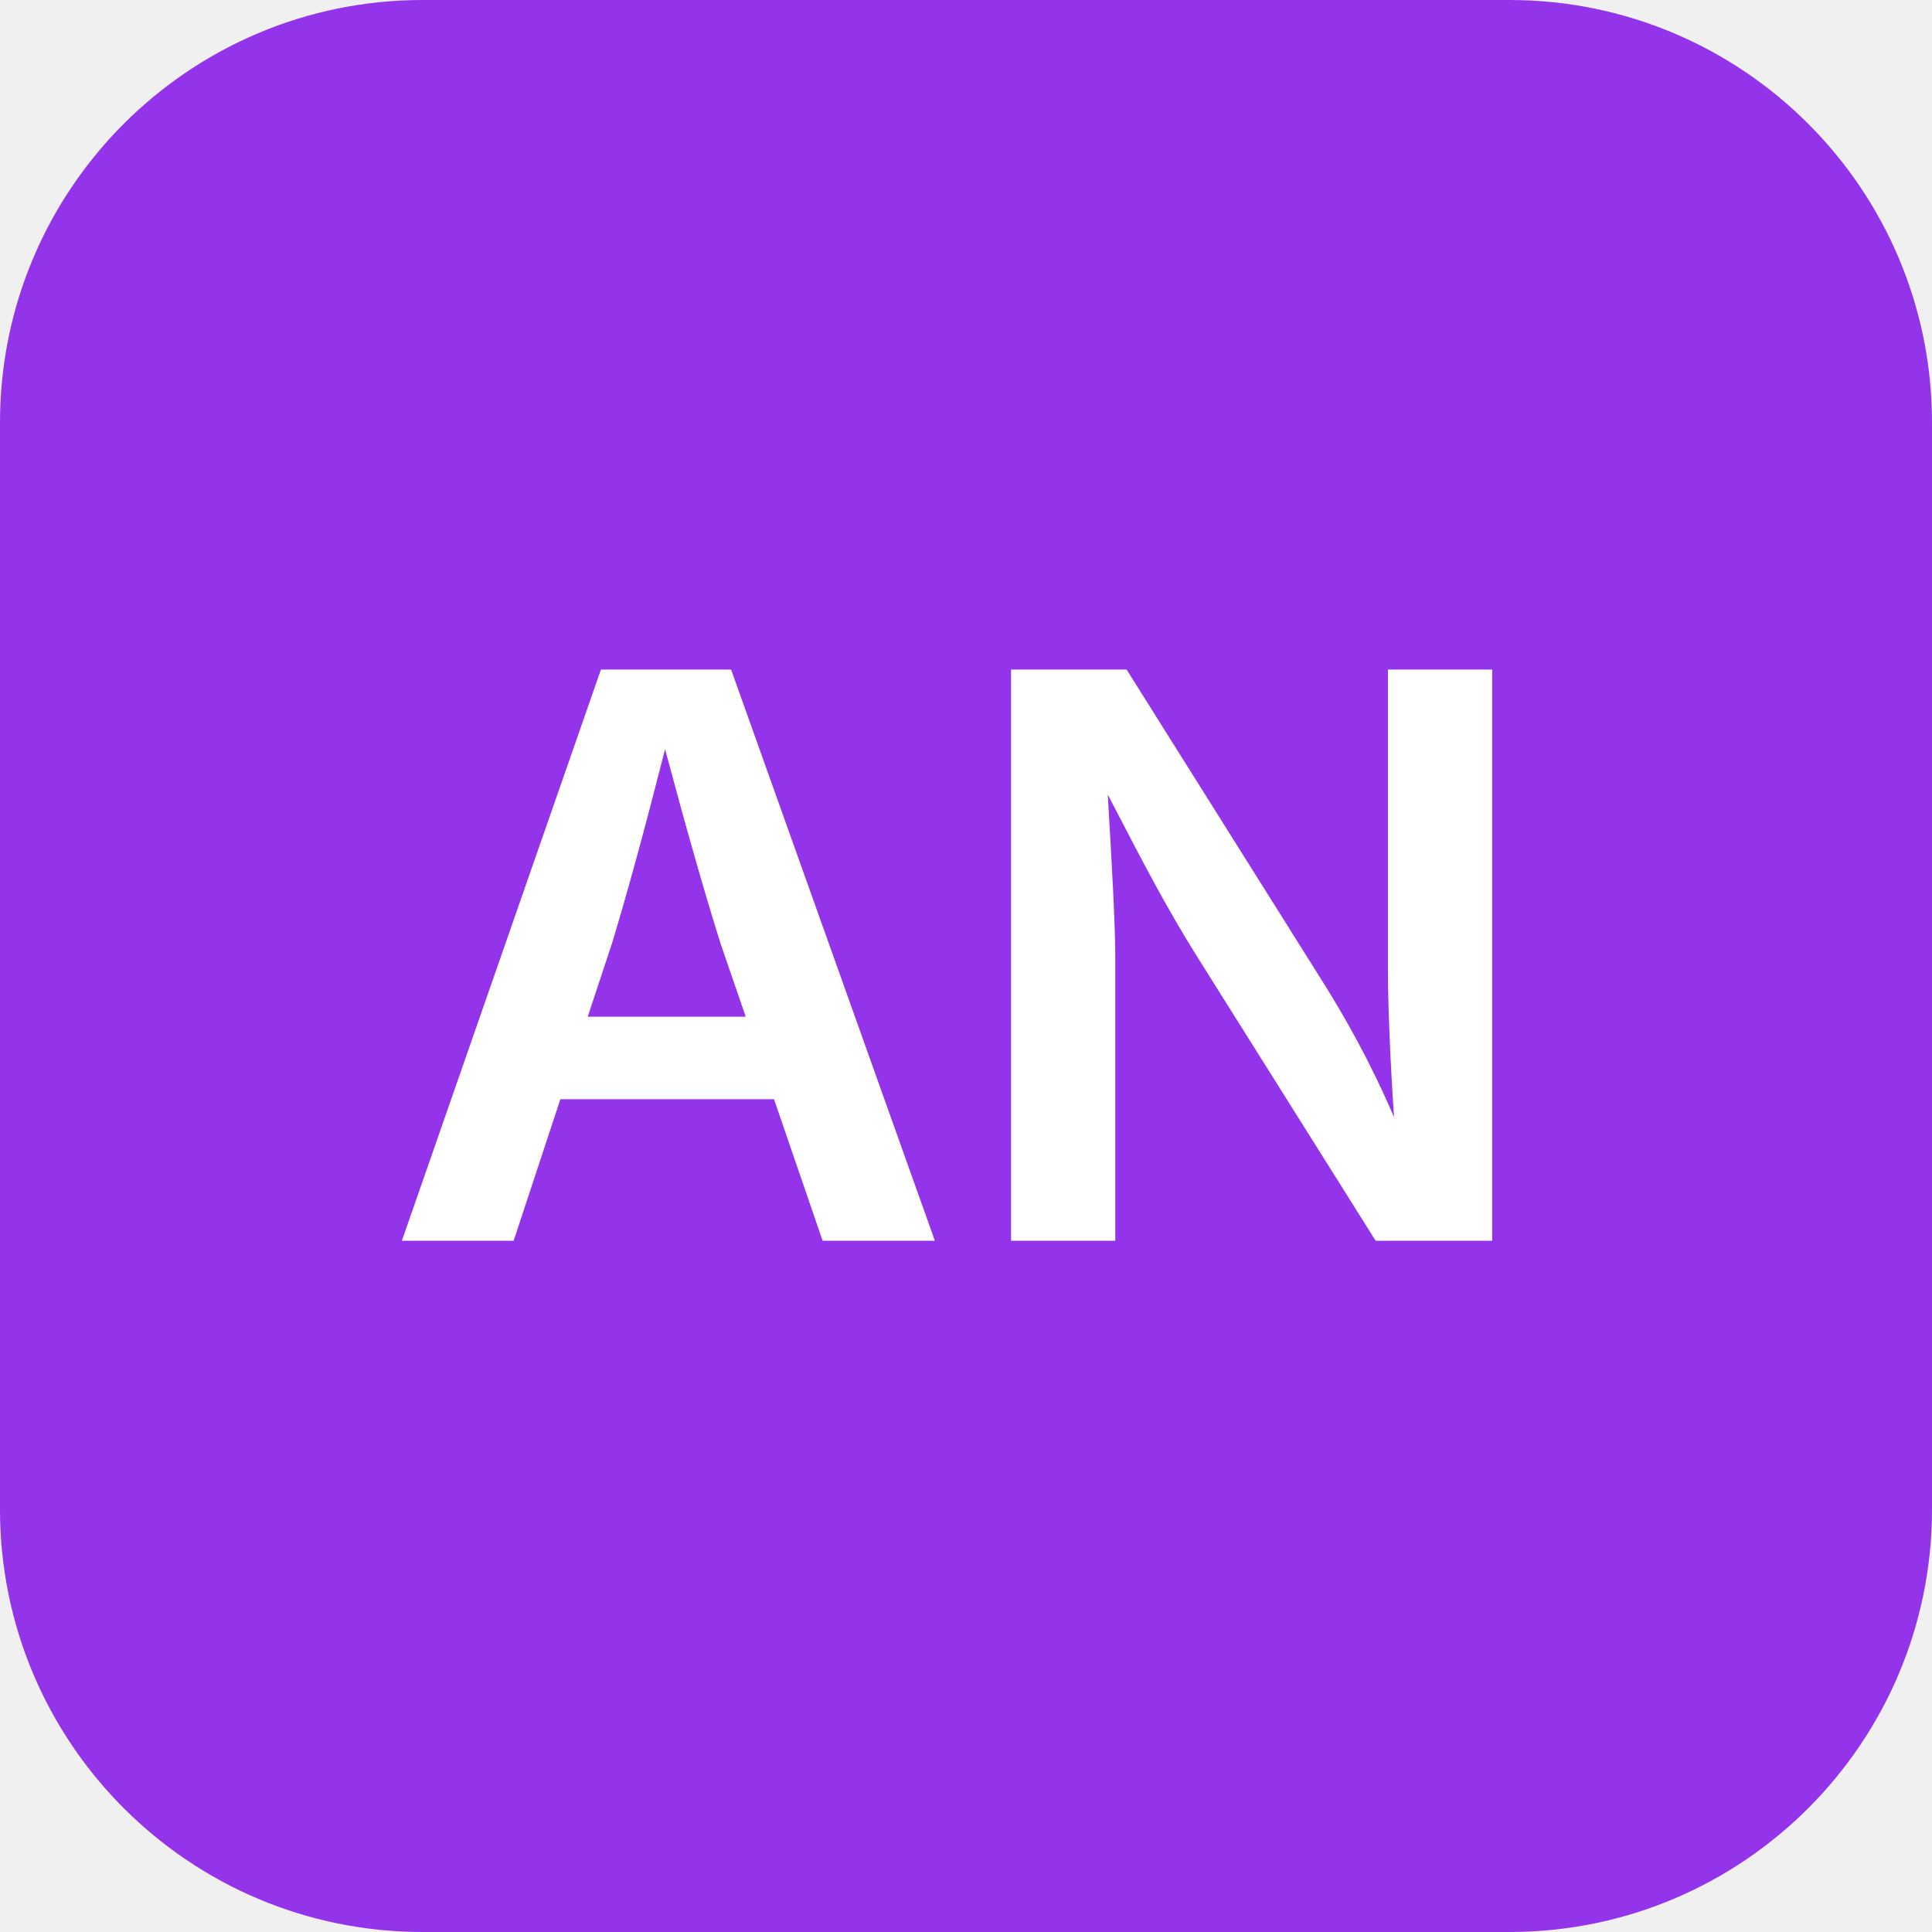
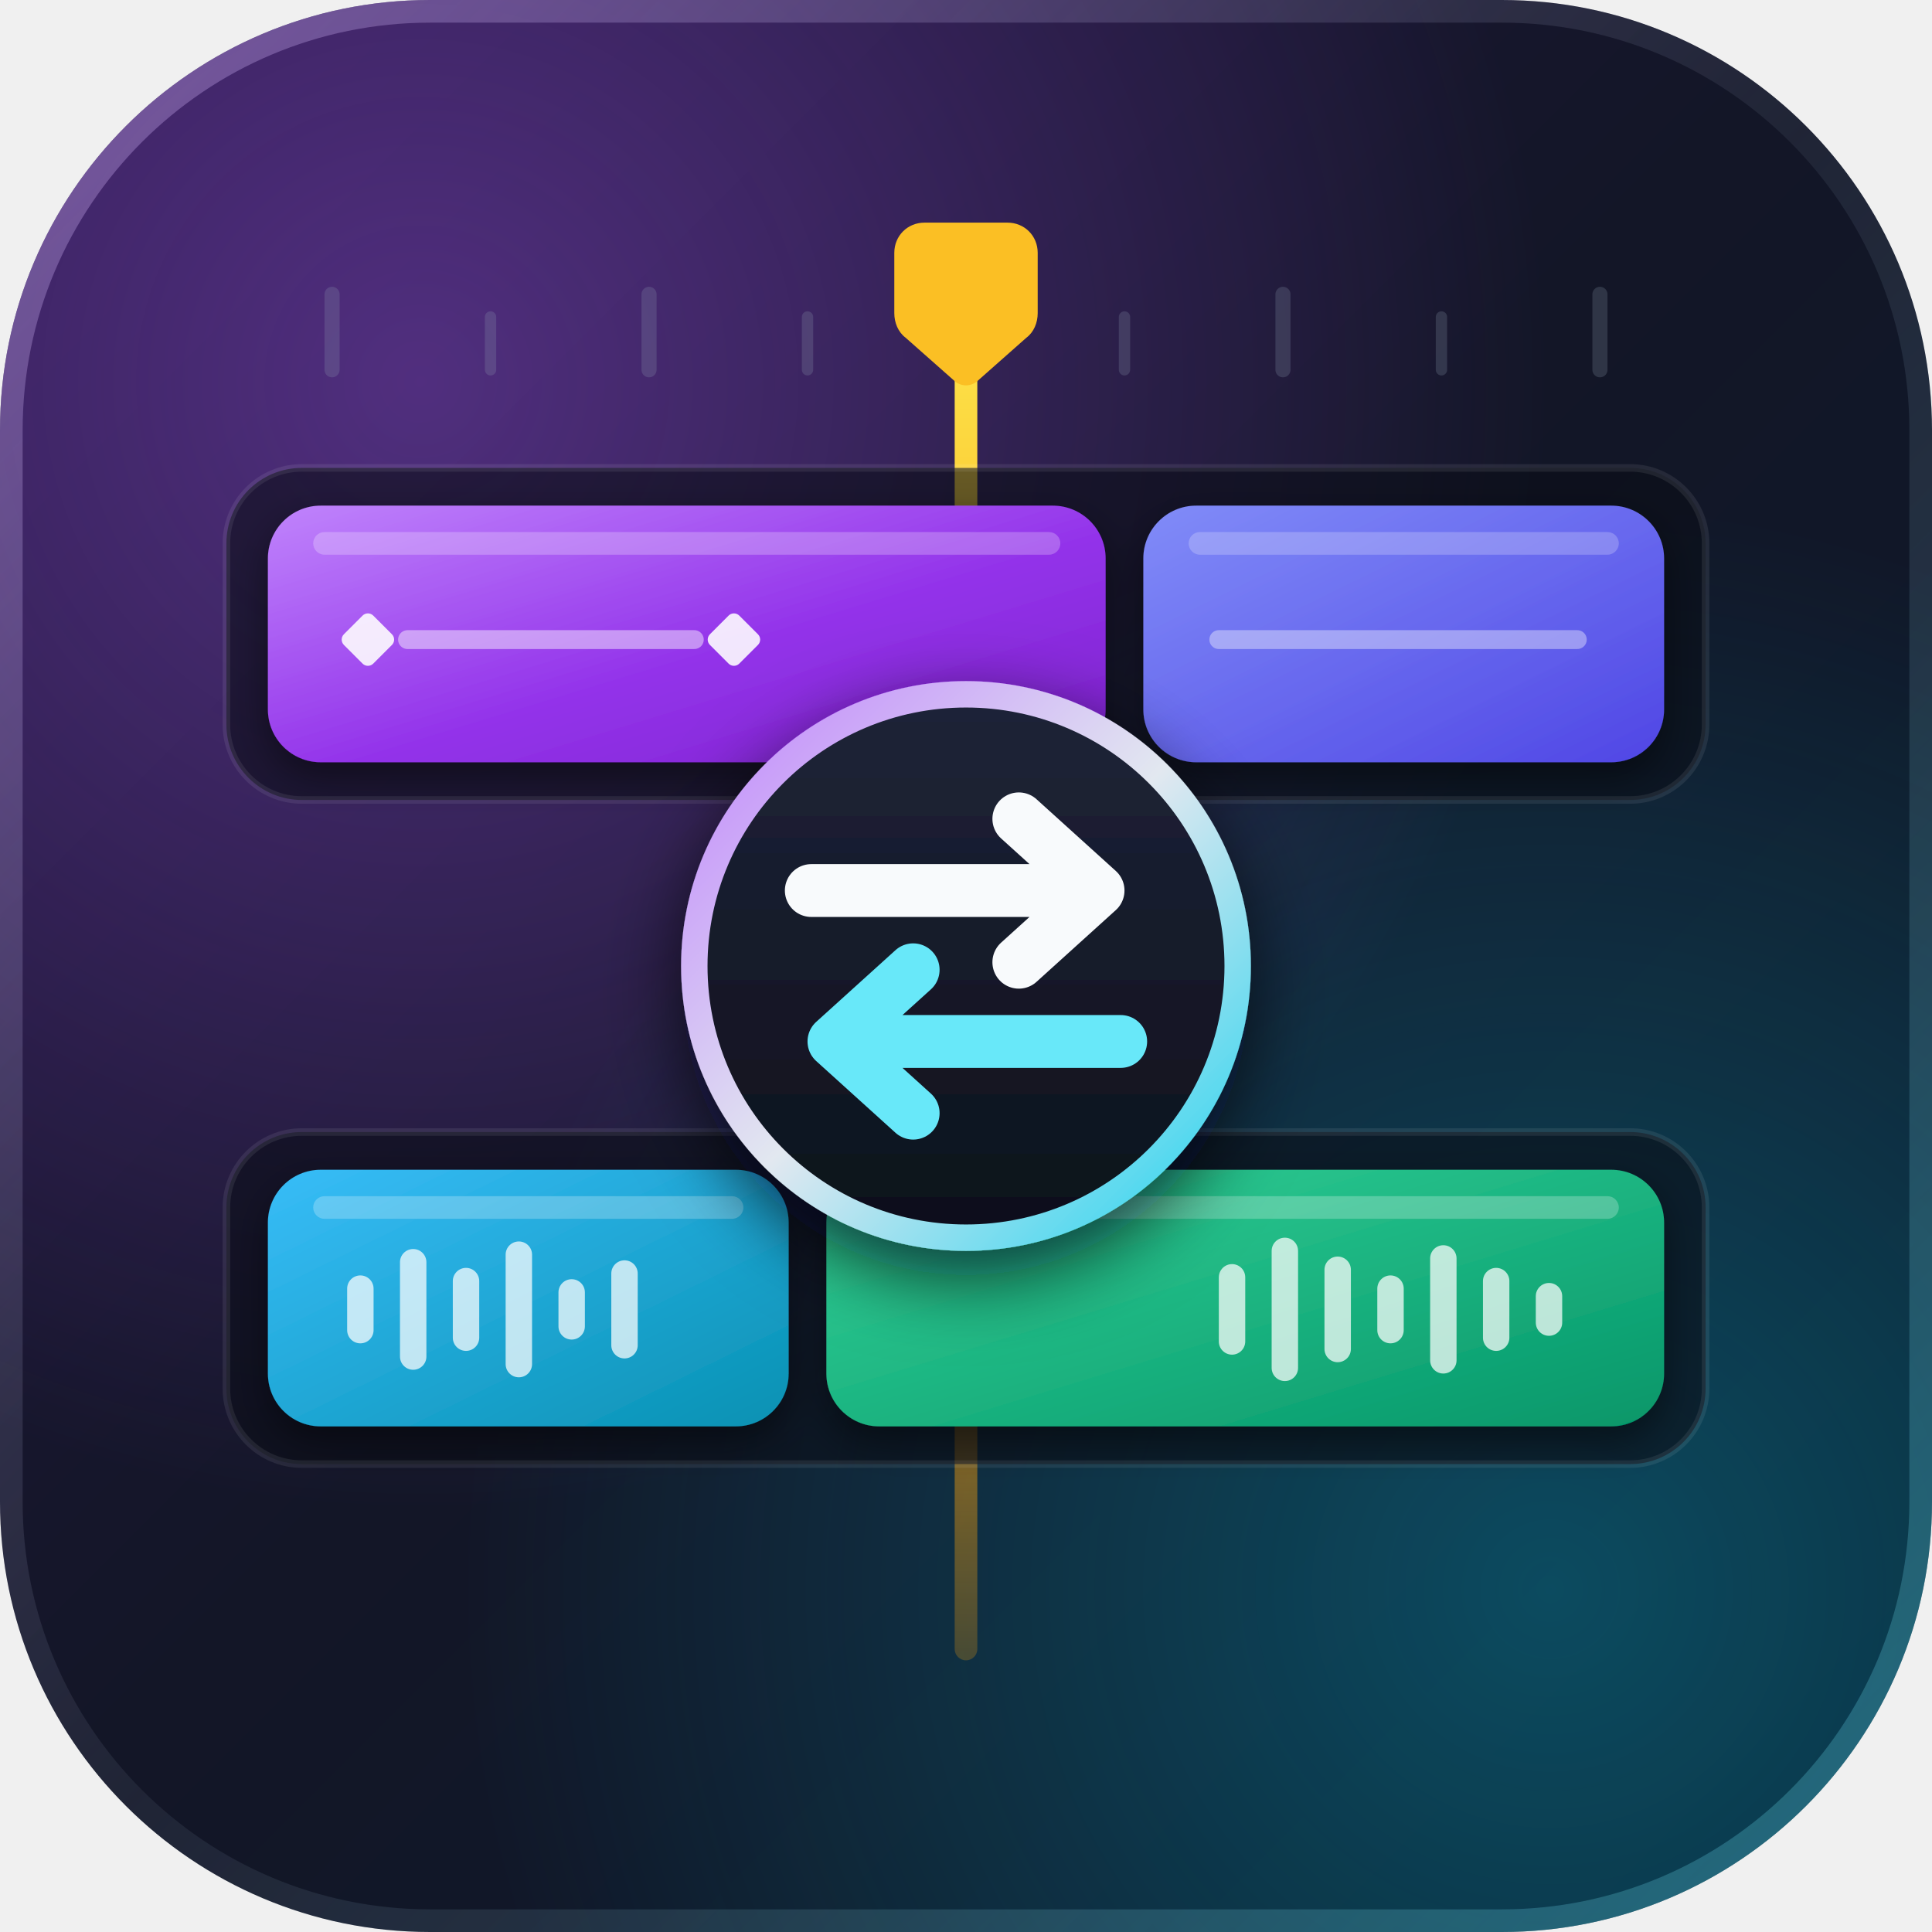
- <svg xmlns="http://www.w3.org/2000/svg" viewBox="0 0 64 64">
-   <rect width="64" height="64" rx="14" fill="#9333ea" />
-   <text x="32" y="32" dy="0.35em" text-anchor="middle" font-family="ui-sans-serif, system-ui, -apple-system, sans-serif" font-size="26" font-weight="600" fill="#ffffff">AN</text>
+ <svg xmlns="http://www.w3.org/2000/svg" viewBox="0 0 1024 1024" width="1024" height="1024">
+   <defs>
+     <linearGradient id="bg-grad" x1="0%" y1="0%" x2="100%" y2="100%">
+       <stop offset="0%" stop-color="#221740" />
+       <stop offset="48%" stop-color="#131627" />
+       <stop offset="100%" stop-color="#0b1a2a" />
+     </linearGradient>
+     <radialGradient id="glow-purple" cx="22%" cy="20%" r="58%">
+       <stop offset="0%" stop-color="#a855f7" stop-opacity="0.38" />
+       <stop offset="100%" stop-color="#a855f7" stop-opacity="0" />
+     </radialGradient>
+     <radialGradient id="glow-cyan" cx="80%" cy="82%" r="56%">
+       <stop offset="0%" stop-color="#06b6d4" stop-opacity="0.32" />
+       <stop offset="100%" stop-color="#06b6d4" stop-opacity="0" />
+     </radialGradient>
+     <linearGradient id="rim-grad" x1="0%" y1="0%" x2="100%" y2="100%">
+       <stop offset="0%" stop-color="#d8b4fe" stop-opacity="0.36" />
+       <stop offset="50%" stop-color="#94a3b8" stop-opacity="0.10" />
+       <stop offset="100%" stop-color="#67e8f9" stop-opacity="0.28" />
+     </linearGradient>
+     <linearGradient id="clip-violet" x1="0%" y1="0%" x2="100%" y2="100%">
+       <stop offset="0%" stop-color="#c084fc" />
+       <stop offset="55%" stop-color="#9333ea" />
+       <stop offset="100%" stop-color="#7e22ce" />
+     </linearGradient>
+     <linearGradient id="clip-indigo" x1="0%" y1="0%" x2="100%" y2="100%">
+       <stop offset="0%" stop-color="#818cf8" />
+       <stop offset="100%" stop-color="#4f46e5" />
+     </linearGradient>
+     <linearGradient id="clip-cyan" x1="0%" y1="0%" x2="100%" y2="100%">
+       <stop offset="0%" stop-color="#38bdf8" />
+       <stop offset="100%" stop-color="#0891b2" />
+     </linearGradient>
+     <linearGradient id="clip-emerald" x1="0%" y1="0%" x2="100%" y2="100%">
+       <stop offset="0%" stop-color="#34d399" />
+       <stop offset="100%" stop-color="#059669" />
+     </linearGradient>
+     <linearGradient id="playhead-grad" x1="0%" y1="0%" x2="0%" y2="100%">
+       <stop offset="0%" stop-color="#fde047" />
+       <stop offset="50%" stop-color="#f59e0b" />
+       <stop offset="100%" stop-color="#f59e0b" stop-opacity="0.25" />
+     </linearGradient>
+     <linearGradient id="badge-ring" x1="0%" y1="0%" x2="100%" y2="100%">
+       <stop offset="0%" stop-color="#c084fc" />
+       <stop offset="50%" stop-color="#e2e8f0" />
+       <stop offset="100%" stop-color="#22d3ee" />
+     </linearGradient>
+     <linearGradient id="badge-bg" x1="0%" y1="0%" x2="0%" y2="100%">
+       <stop offset="0%" stop-color="#1e2438" />
+       <stop offset="100%" stop-color="#0d101b" />
+     </linearGradient>
+     <clipPath id="squircle-clip">
+       <rect x="0" y="0" width="1024" height="1024" rx="228" />
+     </clipPath>
+     <filter id="badge-shadow" x="-30%" y="-30%" width="160%" height="160%">
+       <feDropShadow dx="0" dy="14" stdDeviation="20" flood-color="#04060d" flood-opacity="0.72" />
+     </filter>
+     <filter id="clip-shadow" x="-15%" y="-25%" width="130%" height="160%">
+       <feDropShadow dx="0" dy="8" stdDeviation="10" flood-color="#05070f" flood-opacity="0.45" />
+     </filter>
+   </defs>
+   <g clip-path="url(#squircle-clip)">
+     <rect x="0" y="0" width="1024" height="1024" rx="228" fill="url(#bg-grad)" />
+     <rect x="0" y="0" width="1024" height="1024" fill="url(#glow-purple)" />
+     <rect x="0" y="0" width="1024" height="1024" fill="url(#glow-cyan)" />
+     <g stroke="#94a3b8" stroke-opacity="0.22" stroke-linecap="round">
+       <line x1="176" y1="156" x2="176" y2="196" stroke-width="8" />
+       <line x1="260" y1="168" x2="260" y2="196" stroke-width="6" />
+       <line x1="344" y1="156" x2="344" y2="196" stroke-width="8" />
+       <line x1="428" y1="168" x2="428" y2="196" stroke-width="6" />
+       <line x1="596" y1="168" x2="596" y2="196" stroke-width="6" />
+       <line x1="680" y1="156" x2="680" y2="196" stroke-width="8" />
+       <line x1="764" y1="168" x2="764" y2="196" stroke-width="6" />
+       <line x1="848" y1="156" x2="848" y2="196" stroke-width="8" />
+     </g>
+     <rect x="506" y="184" width="12" height="696" rx="6" fill="url(#playhead-grad)" />
+     <path d="M474 134 C474 125 481 118 490 118 L534 118 C543 118 550 125 550 134 L550 166 C550 171 548 176 544 179 L518 202 C514.5 205 509.5 205 506 202 L480 179 C476 176 474 171 474 166 Z" fill="#fbbf24" />
+     <rect x="120" y="248" width="784" height="176" rx="40" fill="#0b0e18" fill-opacity="0.62" stroke="#ffffff" stroke-opacity="0.08" stroke-width="4" />
+     <g filter="url(#clip-shadow)">
+       <rect x="142" y="268" width="444" height="136" rx="28" fill="url(#clip-violet)" />
+       <rect x="166" y="282" width="396" height="12" rx="6" fill="#ffffff" fill-opacity="0.24" />
+       <rect x="184" y="328" width="22" height="22" rx="4" transform="rotate(45 195 339)" fill="#ffffff" fill-opacity="0.88" />
+       <line x1="216" y1="339" x2="368" y2="339" stroke="#ffffff" stroke-opacity="0.45" stroke-width="10" stroke-linecap="round" />
+       <rect x="378" y="328" width="22" height="22" rx="4" transform="rotate(45 389 339)" fill="#ffffff" fill-opacity="0.88" />
+       <rect x="606" y="268" width="276" height="136" rx="28" fill="url(#clip-indigo)" />
+       <rect x="630" y="282" width="228" height="12" rx="6" fill="#ffffff" fill-opacity="0.22" />
+       <line x1="646" y1="339" x2="836" y2="339" stroke="#ffffff" stroke-opacity="0.38" stroke-width="10" stroke-linecap="round" />
+     </g>
+     <rect x="120" y="600" width="784" height="176" rx="40" fill="#0b0e18" fill-opacity="0.62" stroke="#ffffff" stroke-opacity="0.08" stroke-width="4" />
+     <g filter="url(#clip-shadow)">
+       <rect x="142" y="620" width="276" height="136" rx="28" fill="url(#clip-cyan)" />
+       <rect x="166" y="634" width="228" height="12" rx="6" fill="#ffffff" fill-opacity="0.24" />
+       <g fill="#ffffff" fill-opacity="0.72">
+         <rect x="184" y="676" width="14" height="36" rx="7" />
+         <rect x="212" y="662" width="14" height="64" rx="7" />
+         <rect x="240" y="672" width="14" height="44" rx="7" />
+         <rect x="268" y="658" width="14" height="72" rx="7" />
+         <rect x="296" y="678" width="14" height="32" rx="7" />
+         <rect x="324" y="668" width="14" height="52" rx="7" />
+       </g>
+       <rect x="438" y="620" width="444" height="136" rx="28" fill="url(#clip-emerald)" />
+       <rect x="462" y="634" width="396" height="12" rx="6" fill="#ffffff" fill-opacity="0.24" />
+       <g fill="#ffffff" fill-opacity="0.72">
+         <rect x="646" y="670" width="14" height="48" rx="7" />
+         <rect x="674" y="656" width="14" height="76" rx="7" />
+         <rect x="702" y="666" width="14" height="56" rx="7" />
+         <rect x="730" y="676" width="14" height="36" rx="7" />
+         <rect x="758" y="660" width="14" height="68" rx="7" />
+         <rect x="786" y="672" width="14" height="44" rx="7" />
+         <rect x="814" y="680" width="14" height="28" rx="7" />
+       </g>
+     </g>
+     <g filter="url(#badge-shadow)">
+       <circle cx="512" cy="512" r="144" fill="url(#badge-bg)" stroke="url(#badge-ring)" stroke-width="14" />
+       <path d="M430 472 L578 472 M540 434 L582 472 L540 510" fill="none" stroke="#f8fafc" stroke-width="28" stroke-linecap="round" stroke-linejoin="round" />
+       <path d="M594 552 L446 552 M484 514 L442 552 L484 590" fill="none" stroke="#67e8f9" stroke-width="28" stroke-linecap="round" stroke-linejoin="round" />
+     </g>
+     <rect x="6" y="6" width="1012" height="1012" rx="222" fill="none" stroke="url(#rim-grad)" stroke-width="12" />
+   </g>
</svg>
